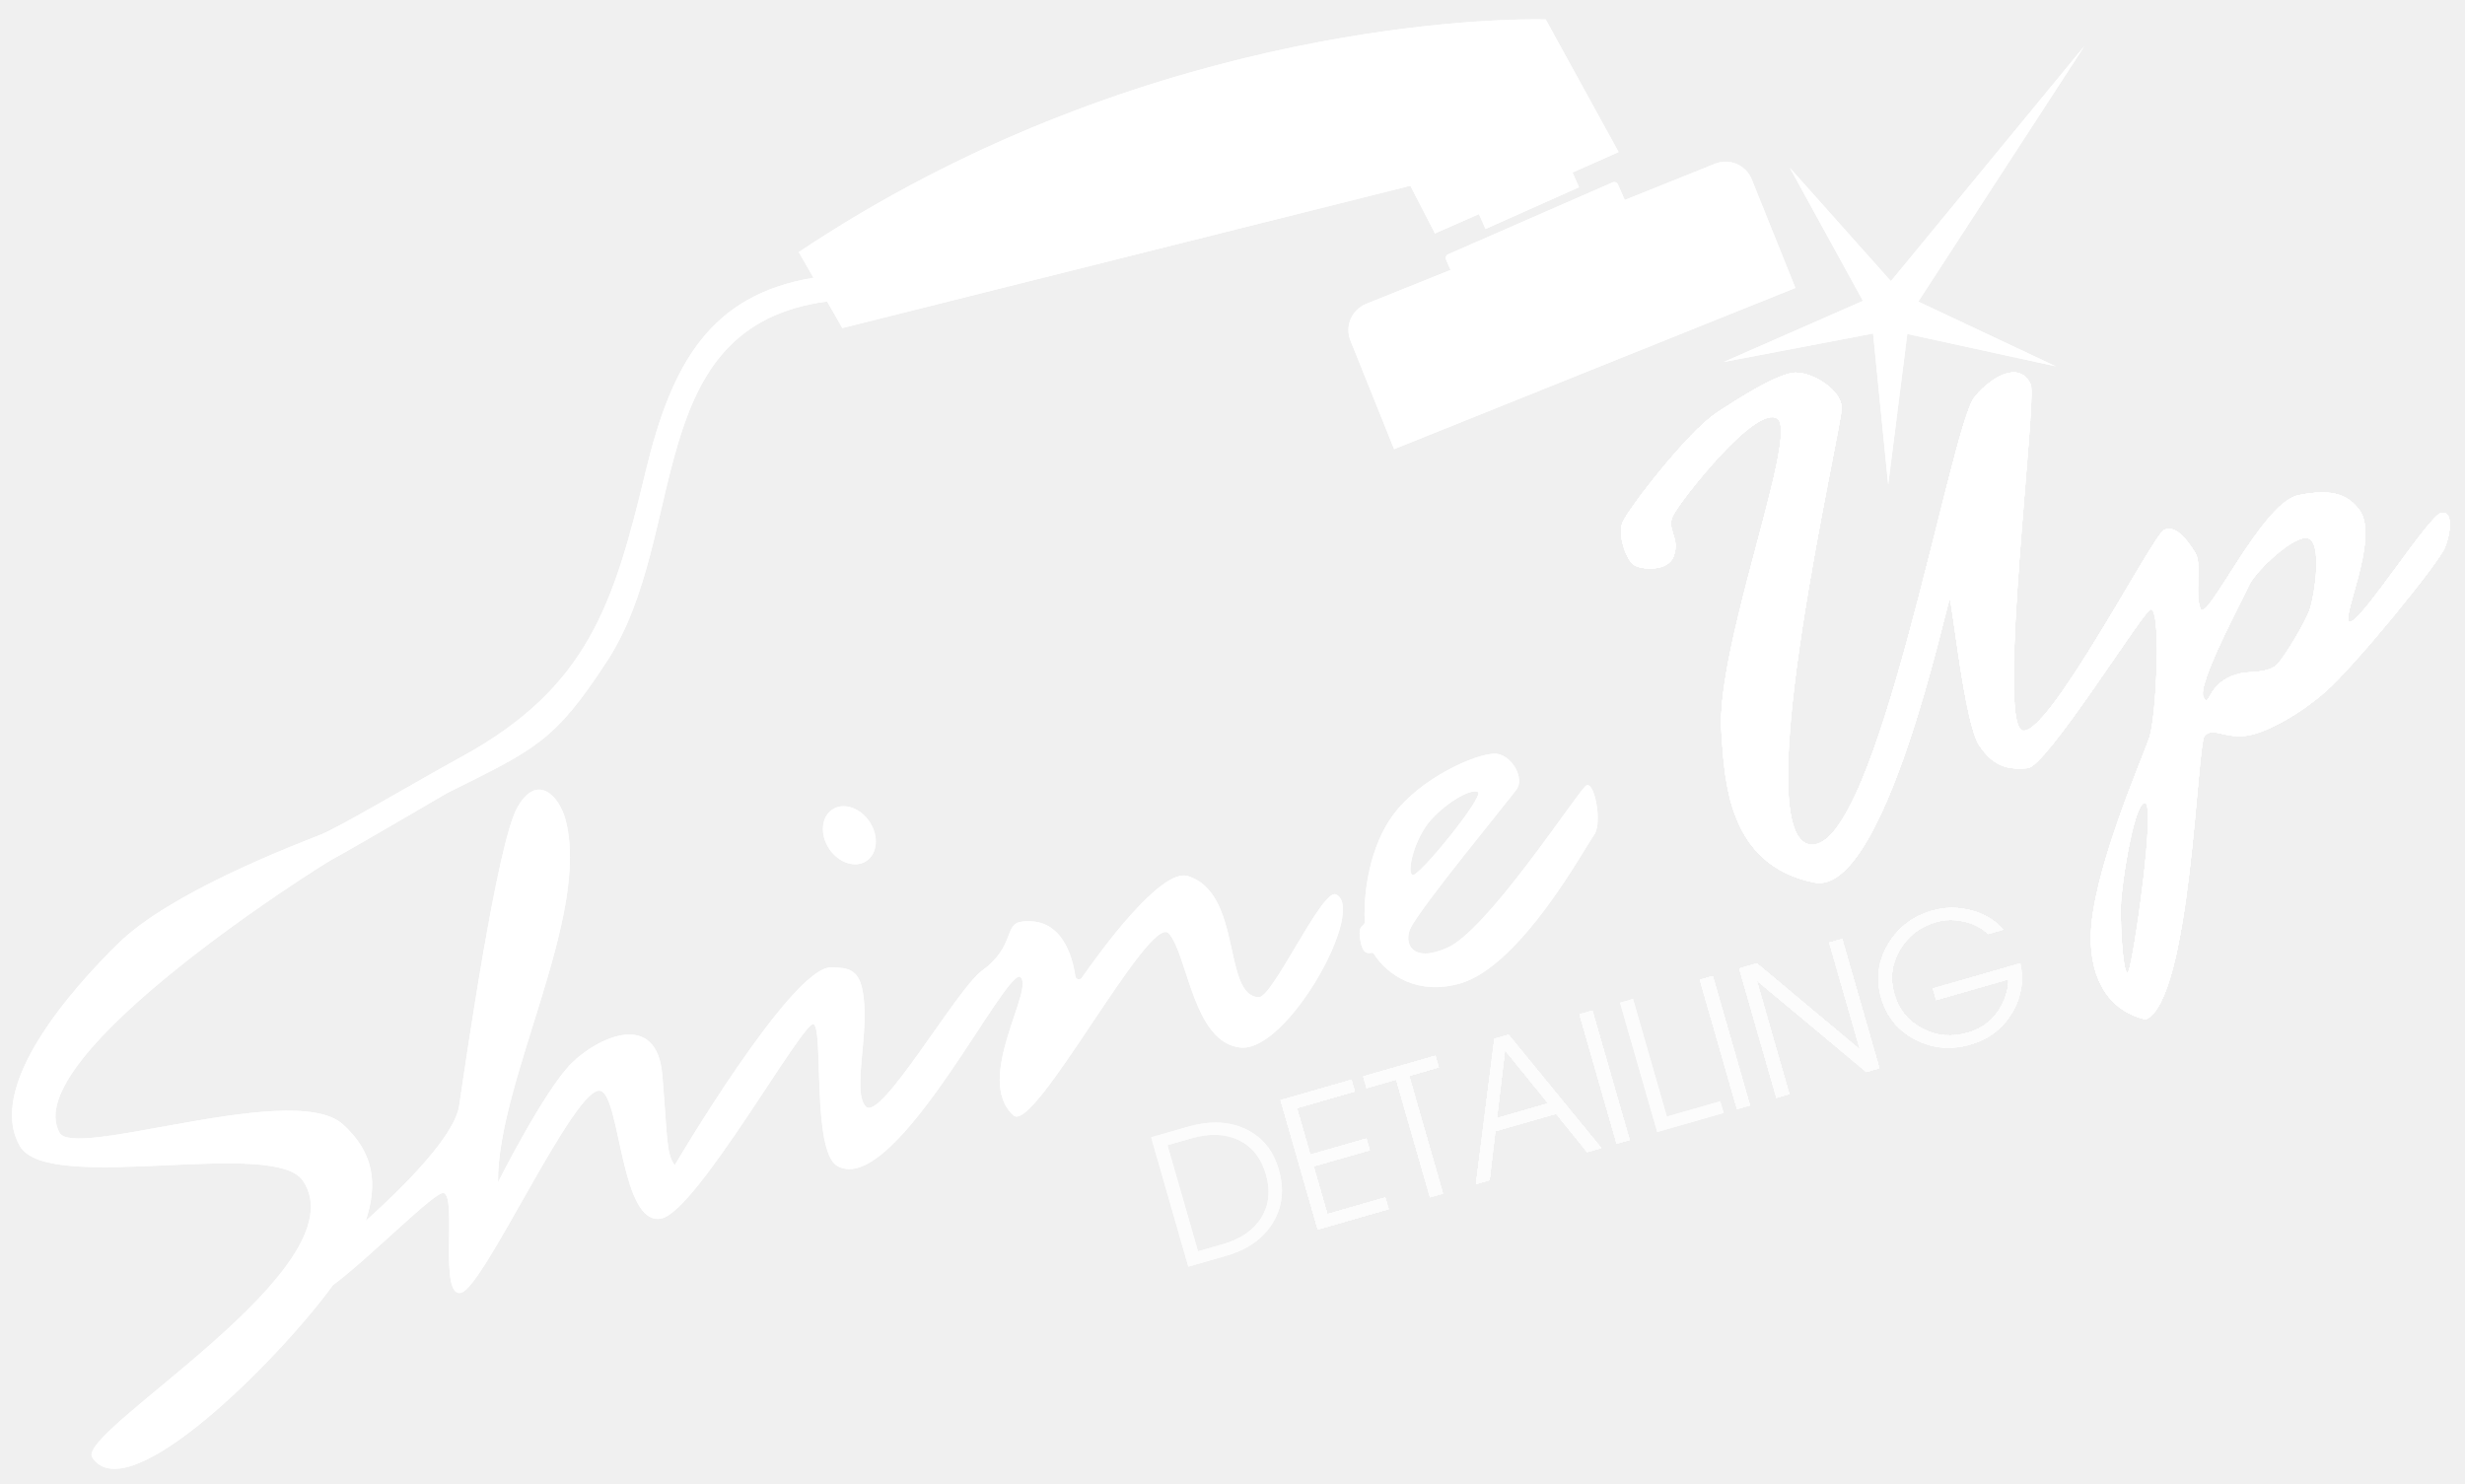
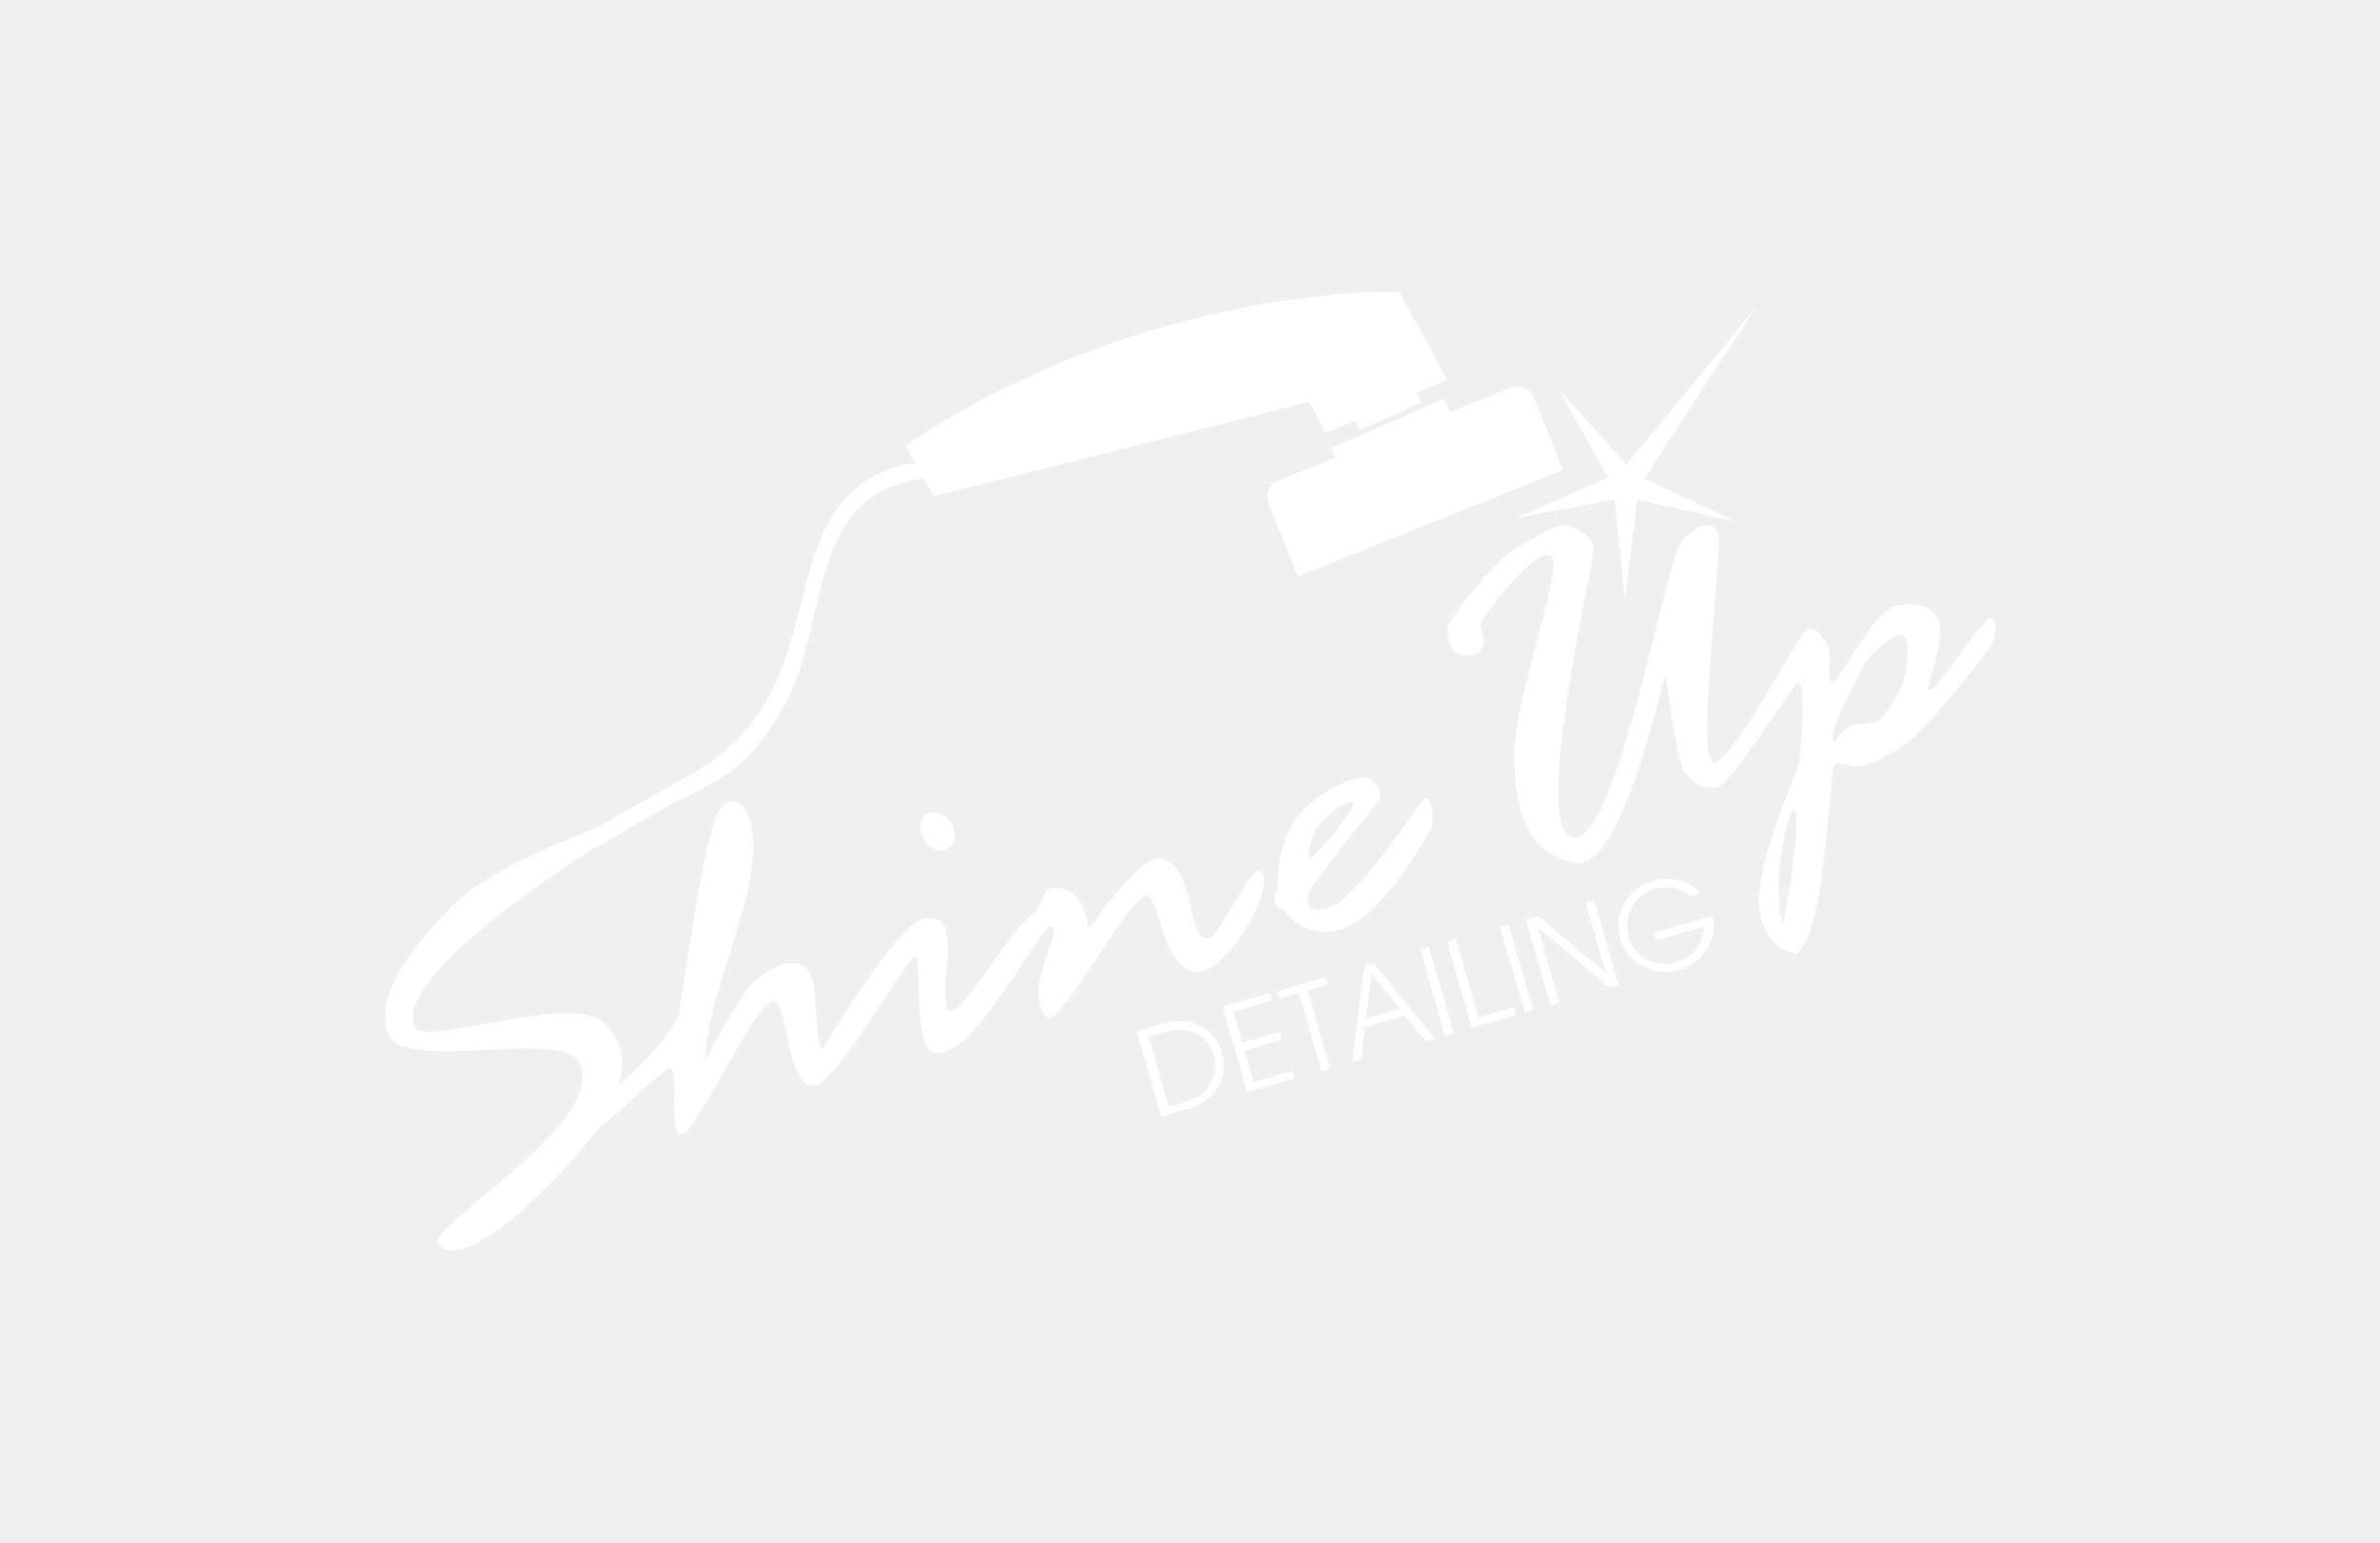
- <svg xmlns="http://www.w3.org/2000/svg" xmlns:xlink="http://www.w3.org/1999/xlink" version="1.1" id="Layer_1" x="0px" y="0px" width="123px" height="74px" viewBox="0 0 123 74" enable-background="new 0 0 123 74" xml:space="preserve">
+ <svg xmlns="http://www.w3.org/2000/svg" version="1.1" id="Layer_4" x="0px" y="0px" viewBox="0 0 583.3 378" style="enable-background:new 0 0 583.3 378;" xml:space="preserve">
+   <style type="text/css">
+ 	.st0{fill:#FFFFFF;}
+ </style>
  <g>
-     <defs>
-       <path id="SVGID_1_" d="M105.857,44.715c0.189-1.797,0.707-4.636,1.167-4.655c0.576-0.022-0.565,7.927-0.821,8.413    c-0.019,0.035-0.036,0.052-0.054,0.052C105.92,48.524,105.75,45.728,105.857,44.715 M109.95,34.79    c-0.348-0.616,1.962-4.885,2.27-5.578c0.309-0.692,2.271-2.578,2.964-2.347c0.693,0.231,0.333,2.732,0.077,3.526    c-0.187,0.579-1.192,2.283-1.617,2.745c-0.423,0.461-1.395,0.359-1.848,0.461c-1.419,0.324-1.518,1.346-1.704,1.346    C110.053,34.943,110.01,34.897,109.95,34.79 M98.518,19.826c-1.203,1.503-4.849,22.772-8.197,22.312    c-3.217-0.442,1.636-20.928,1.578-21.813c-0.058-0.885-1.387-1.712-2.271-1.732c-0.886-0.019-3.105,1.432-3.965,2.001    c-1.481,0.981-4.378,4.751-4.695,5.463c-0.271,0.606,0.173,1.847,0.539,2.116c0.364,0.269,1.713,0.365,2.001-0.404    c0.357-0.951-0.366-1.308-0.038-2.02c0.327-0.712,4.195-5.655,5.234-4.847s-3.08,11.349-2.811,15.561    c0.162,2.545,0.338,6.701,4.632,7.572c3.541,0.72,6.646-14.13,6.762-14.13c0.115,0,0.73,6.155,1.463,7.27    c0.73,1.116,1.5,1.232,2.425,1.154c0.923-0.077,5.464-7.348,6.081-7.886c0.615-0.538,0.359,5.283,0,6.347    c-0.359,1.064-2.899,6.81-2.926,9.964c-0.012,1.543,0.5,3.579,2.733,4.116c2.271-0.961,2.553-13.682,2.938-14.143    c0.237-0.286,0.53-0.189,0.965-0.09c0.269,0.059,0.589,0.119,0.985,0.09c1.039-0.078,2.836-1.107,4.1-2.226    c1.52-1.346,5.618-6.386,5.946-7.175c0.298-0.718,0.423-1.885-0.193-1.731c-0.615,0.154-3.81,5.194-4.503,5.425    c-0.692,0.231,1.501-4.155,0.424-5.579c-0.49-0.647-1.193-1.115-3.041-0.73c-1.847,0.384-4.58,6.463-4.888,5.654    c-0.308-0.807,0.115-2.192-0.27-2.808c-0.386-0.615-0.962-1.385-1.539-1.116c-0.578,0.27-5.813,10.427-7.082,10.003    c-1.271-0.423,0.76-16.556,0.423-17.273c-0.199-0.423-0.502-0.592-0.845-0.592C99.827,18.579,99.023,19.194,98.518,19.826" />
-     </defs>
-     <use xlink:href="#SVGID_1_" overflow="visible" fill="#FFFFFF" />
-     <clipPath id="SVGID_2_">
-       <use xlink:href="#SVGID_1_" overflow="visible" />
-     </clipPath>
-     <rect x="80.697" y="18.574" clip-path="url(#SVGID_2_)" fill="#FFFFFF" width="41.723" height="32.296" />
-   </g>
-   <g>
-     <defs>
-       <polygon id="SVGID_3_" points="63.899,54.893 65.753,61.347 69.292,60.332 69.207,60.037 69.124,59.748 66.234,60.578     65.55,58.196 68.35,57.392 68.265,57.098 68.182,56.808 65.382,57.612 64.715,55.29 67.605,54.46 67.52,54.167 67.436,53.877       " />
-     </defs>
-     <use xlink:href="#SVGID_3_" overflow="visible" fill="#FCFCFC" />
-     <clipPath id="SVGID_4_">
-       <use xlink:href="#SVGID_3_" overflow="visible" />
-     </clipPath>
-     <rect x="63.899" y="53.877" clip-path="url(#SVGID_4_)" fill="#FCFCFC" width="5.393" height="7.47" />
-   </g>
-   <g>
-     <defs>
-       <polygon id="SVGID_5_" points="68.02,53.71 68.105,54.003 68.188,54.294 69.667,53.869 71.354,59.739 71.678,59.646     72.003,59.553 70.315,53.683 71.793,53.258 71.71,52.964 71.627,52.675   " />
-     </defs>
-     <use xlink:href="#SVGID_5_" overflow="visible" fill="#FCFCFC" />
-     <clipPath id="SVGID_6_">
-       <use xlink:href="#SVGID_5_" overflow="visible" />
-     </clipPath>
-     <rect x="68.02" y="52.675" clip-path="url(#SVGID_6_)" fill="#FCFCFC" width="3.983" height="7.064" />
-   </g>
-   <g>
-     <defs>
-       <path id="SVGID_7_" d="M75.098,52.405l2.151,2.647l-2.553,0.734L75.098,52.405z M74.922,51.728l-0.354,0.102l-0.92,7.252    l0.341-0.098l0.34-0.099l0.288-2.443l3.033-0.87l1.545,1.917l0.354-0.103l0.355-0.102l-4.63-5.658L74.922,51.728z" />
-     </defs>
-     <use xlink:href="#SVGID_7_" overflow="visible" fill="#FCFCFC" />
-     <clipPath id="SVGID_8_">
-       <use xlink:href="#SVGID_7_" overflow="visible" />
-     </clipPath>
-     <rect x="73.648" y="51.626" clip-path="url(#SVGID_8_)" fill="#FCFCFC" width="6.257" height="7.455" />
-   </g>
-   <g>
-     <defs>
-       <polygon id="SVGID_9_" points="79.136,50.518 78.813,50.611 80.667,57.065 80.992,56.972 81.316,56.879 79.46,50.425   " />
-     </defs>
-     <use xlink:href="#SVGID_9_" overflow="visible" fill="#FCFCFC" />
-     <clipPath id="SVGID_10_">
-       <use xlink:href="#SVGID_9_" overflow="visible" />
-     </clipPath>
-     <rect x="78.813" y="50.425" clip-path="url(#SVGID_10_)" fill="#FCFCFC" width="2.503" height="6.641" />
-   </g>
-   <g>
-     <defs>
-       <polygon id="SVGID_11_" points="85.142,48.793 84.819,48.887 86.674,55.341 86.998,55.249 87.322,55.155 85.467,48.7   " />
-     </defs>
-     <use xlink:href="#SVGID_11_" overflow="visible" fill="#FCFCFC" />
-     <clipPath id="SVGID_12_">
-       <use xlink:href="#SVGID_11_" overflow="visible" />
-     </clipPath>
-     <rect x="84.819" y="48.7" clip-path="url(#SVGID_12_)" fill="#FCFCFC" width="2.503" height="6.641" />
-   </g>
-   <g>
-     <defs>
-       <polygon id="SVGID_13_" points="91.6,46.94 91.276,47.033 92.809,52.369 87.666,48.068 87.224,48.196 86.784,48.322     88.639,54.777 88.963,54.684 89.286,54.592 87.658,48.923 93.127,53.488 93.454,53.394 93.779,53.301 91.924,46.847   " />
-     </defs>
-     <use xlink:href="#SVGID_13_" overflow="visible" fill="#FCFCFC" />
-     <clipPath id="SVGID_14_">
-       <use xlink:href="#SVGID_13_" overflow="visible" />
-     </clipPath>
-     <rect x="86.784" y="46.847" clip-path="url(#SVGID_14_)" fill="#FCFCFC" width="6.995" height="7.931" />
-   </g>
-   <g>
-     <defs>
-       <path id="SVGID_15_" d="M96.432,45.432c-0.985,0.283-1.728,0.846-2.223,1.689c-0.496,0.841-0.611,1.729-0.342,2.664    c0.269,0.934,0.833,1.627,1.691,2.078c0.861,0.45,1.78,0.536,2.758,0.255c0.947-0.272,1.656-0.825,2.126-1.656    c0.429-0.755,0.552-1.552,0.367-2.395l-4.362,1.253l0.167,0.58l3.601-1.034c-0.003,0.447-0.118,0.885-0.344,1.309    c-0.366,0.685-0.926,1.136-1.683,1.354c-0.804,0.23-1.561,0.159-2.27-0.213c-0.709-0.373-1.174-0.946-1.396-1.72    c-0.224-0.771-0.13-1.506,0.278-2.201c0.407-0.695,1.019-1.158,1.83-1.393c0.438-0.126,0.897-0.131,1.376-0.019    c0.481,0.112,0.881,0.319,1.202,0.62l0.753-0.216c-0.39-0.46-0.918-0.779-1.583-0.959c-0.331-0.089-0.658-0.134-0.979-0.134    C97.073,45.295,96.751,45.341,96.432,45.432" />
-     </defs>
-     <use xlink:href="#SVGID_15_" overflow="visible" fill="#FCFCFC" />
-     <clipPath id="SVGID_16_">
-       <use xlink:href="#SVGID_15_" overflow="visible" />
-     </clipPath>
-     <rect x="93.598" y="45.295" clip-path="url(#SVGID_16_)" fill="#FCFCFC" width="7.396" height="7.104" />
-   </g>
-   <g>
-     <defs>
-       <path id="SVGID_17_" d="M105.857,44.715c0.189-1.797,0.707-4.636,1.167-4.655c0.576-0.022-0.565,7.927-0.821,8.413    c-0.019,0.035-0.036,0.052-0.054,0.052C105.92,48.524,105.75,45.728,105.857,44.715 M109.95,34.79    c-0.348-0.616,1.962-4.885,2.27-5.578c0.309-0.692,2.271-2.578,2.964-2.347c0.693,0.231,0.333,2.732,0.077,3.526    c-0.187,0.579-1.192,2.283-1.617,2.745c-0.423,0.461-1.395,0.359-1.848,0.461c-1.419,0.324-1.518,1.346-1.704,1.346    C110.053,34.943,110.01,34.897,109.95,34.79 M98.518,19.826c-1.203,1.503-4.849,22.772-8.197,22.312    c-3.217-0.442,1.636-20.928,1.578-21.813c-0.058-0.885-1.387-1.712-2.271-1.732c-0.886-0.019-3.105,1.432-3.965,2.001    c-1.481,0.981-4.378,4.751-4.695,5.463c-0.271,0.606,0.173,1.847,0.539,2.116c0.364,0.269,1.713,0.365,2.001-0.404    c0.357-0.951-0.366-1.308-0.038-2.02c0.327-0.712,4.195-5.655,5.234-4.847s-3.08,11.349-2.811,15.561    c0.162,2.545,0.338,6.701,4.632,7.572c3.541,0.72,6.646-14.13,6.762-14.13c0.115,0,0.73,6.155,1.463,7.27    c0.73,1.116,1.5,1.232,2.425,1.154c0.923-0.077,5.464-7.348,6.081-7.886c0.615-0.538,0.359,5.283,0,6.347    c-0.359,1.064-2.899,6.81-2.926,9.964c-0.012,1.543,0.5,3.579,2.733,4.116c2.271-0.961,2.553-13.682,2.938-14.143    c0.237-0.286,0.53-0.189,0.965-0.09c0.269,0.059,0.589,0.119,0.985,0.09c1.039-0.078,2.836-1.107,4.1-2.226    c1.52-1.346,5.618-6.386,5.946-7.175c0.298-0.718,0.423-1.885-0.193-1.731c-0.615,0.154-3.81,5.194-4.503,5.425    c-0.692,0.231,1.501-4.155,0.424-5.579c-0.49-0.647-1.193-1.115-3.041-0.73c-1.847,0.384-4.58,6.463-4.888,5.654    c-0.308-0.807,0.115-2.192-0.27-2.808c-0.386-0.615-0.962-1.385-1.539-1.116c-0.578,0.27-5.813,10.427-7.082,10.003    c-1.271-0.423,0.76-16.556,0.423-17.273c-0.199-0.423-0.502-0.592-0.845-0.592C99.827,18.579,99.023,19.194,98.518,19.826" />
-     </defs>
-     <use xlink:href="#SVGID_17_" overflow="visible" fill="#FFFFFF" />
-     <clipPath id="SVGID_18_">
-       <use xlink:href="#SVGID_17_" overflow="visible" />
-     </clipPath>
-     <rect x="80.697" y="18.574" clip-path="url(#SVGID_18_)" fill="#FFFFFF" width="41.723" height="32.296" />
-   </g>
-   <g>
-     <defs>
-       <polygon id="SVGID_19_" points="63.899,54.893 65.753,61.347 69.292,60.332 69.207,60.037 69.124,59.748 66.234,60.578     65.55,58.196 68.35,57.392 68.265,57.098 68.182,56.808 65.382,57.612 64.715,55.29 67.605,54.46 67.52,54.167 67.436,53.877       " />
-     </defs>
-     <use xlink:href="#SVGID_19_" overflow="visible" fill="#FCFCFC" />
-     <clipPath id="SVGID_20_">
-       <use xlink:href="#SVGID_19_" overflow="visible" />
-     </clipPath>
-     <rect x="63.899" y="53.877" clip-path="url(#SVGID_20_)" fill="#FCFCFC" width="5.393" height="7.47" />
-   </g>
-   <g>
-     <defs>
-       <polygon id="SVGID_21_" points="68.02,53.71 68.105,54.003 68.188,54.294 69.667,53.869 71.354,59.739 71.678,59.646     72.003,59.553 70.315,53.683 71.793,53.258 71.71,52.964 71.627,52.675   " />
-     </defs>
-     <use xlink:href="#SVGID_21_" overflow="visible" fill="#FCFCFC" />
-     <clipPath id="SVGID_22_">
-       <use xlink:href="#SVGID_21_" overflow="visible" />
-     </clipPath>
-     <rect x="68.02" y="52.675" clip-path="url(#SVGID_22_)" fill="#FCFCFC" width="3.983" height="7.064" />
-   </g>
-   <g>
-     <defs>
-       <path id="SVGID_23_" d="M75.098,52.405l2.151,2.647l-2.553,0.734L75.098,52.405z M74.922,51.728l-0.354,0.102l-0.92,7.252    l0.341-0.098l0.34-0.099l0.288-2.443l3.033-0.87l1.545,1.917l0.354-0.103l0.355-0.102l-4.63-5.658L74.922,51.728z" />
-     </defs>
-     <use xlink:href="#SVGID_23_" overflow="visible" fill="#FCFCFC" />
-     <clipPath id="SVGID_24_">
-       <use xlink:href="#SVGID_23_" overflow="visible" />
-     </clipPath>
-     <rect x="73.648" y="51.626" clip-path="url(#SVGID_24_)" fill="#FCFCFC" width="6.257" height="7.455" />
-   </g>
-   <g>
-     <defs>
-       <polygon id="SVGID_25_" points="79.136,50.518 78.813,50.611 80.667,57.065 80.992,56.972 81.316,56.879 79.46,50.425   " />
-     </defs>
-     <use xlink:href="#SVGID_25_" overflow="visible" fill="#FCFCFC" />
-     <clipPath id="SVGID_26_">
-       <use xlink:href="#SVGID_25_" overflow="visible" />
-     </clipPath>
-     <rect x="78.813" y="50.425" clip-path="url(#SVGID_26_)" fill="#FCFCFC" width="2.503" height="6.641" />
-   </g>
-   <g>
-     <defs>
-       <polygon id="SVGID_27_" points="85.142,48.793 84.819,48.887 86.674,55.341 86.998,55.249 87.322,55.155 85.467,48.7   " />
-     </defs>
-     <use xlink:href="#SVGID_27_" overflow="visible" fill="#FCFCFC" />
-     <clipPath id="SVGID_28_">
-       <use xlink:href="#SVGID_27_" overflow="visible" />
-     </clipPath>
-     <rect x="84.819" y="48.7" clip-path="url(#SVGID_28_)" fill="#FCFCFC" width="2.503" height="6.641" />
-   </g>
-   <g>
-     <defs>
-       <polygon id="SVGID_29_" points="91.6,46.94 91.276,47.033 92.809,52.369 87.666,48.068 87.224,48.196 86.784,48.322     88.639,54.777 88.963,54.684 89.286,54.592 87.658,48.923 93.127,53.488 93.454,53.394 93.779,53.301 91.924,46.847   " />
-     </defs>
-     <use xlink:href="#SVGID_29_" overflow="visible" fill="#FCFCFC" />
-     <clipPath id="SVGID_30_">
-       <use xlink:href="#SVGID_29_" overflow="visible" />
-     </clipPath>
-     <rect x="86.784" y="46.847" clip-path="url(#SVGID_30_)" fill="#FCFCFC" width="6.995" height="7.931" />
-   </g>
-   <g>
-     <defs>
-       <path id="SVGID_31_" d="M96.432,45.432c-0.985,0.283-1.728,0.846-2.223,1.689c-0.496,0.841-0.611,1.729-0.342,2.664    c0.269,0.934,0.833,1.627,1.691,2.078c0.861,0.45,1.78,0.536,2.758,0.255c0.947-0.272,1.656-0.825,2.126-1.656    c0.429-0.755,0.552-1.552,0.367-2.395l-4.362,1.253l0.167,0.58l3.601-1.034c-0.003,0.447-0.118,0.885-0.344,1.309    c-0.366,0.685-0.926,1.136-1.683,1.354c-0.804,0.23-1.561,0.159-2.27-0.213c-0.709-0.373-1.174-0.946-1.396-1.72    c-0.224-0.771-0.13-1.506,0.278-2.201c0.407-0.695,1.019-1.158,1.83-1.393c0.438-0.126,0.897-0.131,1.376-0.019    c0.481,0.112,0.881,0.319,1.202,0.62l0.753-0.216c-0.39-0.46-0.918-0.779-1.583-0.959c-0.331-0.089-0.658-0.134-0.979-0.134    C97.073,45.295,96.751,45.341,96.432,45.432" />
-     </defs>
-     <use xlink:href="#SVGID_31_" overflow="visible" fill="#FCFCFC" />
-     <clipPath id="SVGID_32_">
-       <use xlink:href="#SVGID_31_" overflow="visible" />
-     </clipPath>
-     <rect x="93.598" y="45.295" clip-path="url(#SVGID_32_)" fill="#FCFCFC" width="7.396" height="7.104" />
-   </g>
-   <g>
-     <defs>
-       <path id="SVGID_33_" d="M85.573,8.171l-4.5,1.807l-0.34-0.776c-0.044-0.101-0.161-0.147-0.263-0.103l-8.214,3.589    c-0.101,0.045-0.147,0.162-0.103,0.262l0.227,0.52l-4.208,1.69c-0.725,0.291-1.077,1.114-0.784,1.838l2.176,5.412l20.023-8.043    l-2.176-5.413c-0.221-0.551-0.751-0.886-1.312-0.886C85.925,8.068,85.746,8.101,85.573,8.171" />
-     </defs>
-     <use xlink:href="#SVGID_33_" overflow="visible" fill="#FFFFFF" />
-     <clipPath id="SVGID_34_">
-       <use xlink:href="#SVGID_33_" overflow="visible" />
-     </clipPath>
-     <rect x="67.096" y="8.068" clip-path="url(#SVGID_34_)" fill="#FFFFFF" width="22.492" height="14.342" />
-   </g>
-   <g>
-     <defs>
-       <polygon id="SVGID_35_" points="94.353,14.029 89.307,8.369 92.958,15.012 86.014,18.06 93.464,16.641 94.218,24.184     95.171,16.664 102.58,18.278 95.72,15.048 104.016,2.288   " />
-     </defs>
-     <use xlink:href="#SVGID_35_" overflow="visible" fill="#FFFFFF" />
-     <clipPath id="SVGID_36_">
-       <use xlink:href="#SVGID_35_" overflow="visible" />
-     </clipPath>
-     <rect x="86.014" y="2.288" clip-path="url(#SVGID_36_)" fill="#FFFFFF" width="18.002" height="21.896" />
-   </g>
-   <g>
-     <defs>
-       <path id="SVGID_37_" d="M39.857,12.579l0.735,1.28c-5.111,0.849-7.068,4.205-8.378,9.676c-1.587,6.626-2.888,10.775-9.162,14.213    c-2.358,1.292-6.104,3.521-7.047,3.896c-1.341,0.532-7.485,2.869-10.091,5.418c-2.401,2.351-6.619,7.152-4.926,10.118    c0.719,1.261,4.046,1.112,7.308,0.964c3.083-0.14,6.106-0.278,6.817,0.768c2.938,4.328-11.361,12.515-10.508,13.811    c1.783,2.707,9.368-4.963,12.01-8.601c1.878-1.395,5.125-4.729,5.529-4.595c0.678,0.226-0.272,5.28,0.872,4.976    c1.155-0.307,5.715-10.454,6.954-10.073c1,0.308,1,6.815,3.04,6.367c1.779-0.391,7.07-9.886,7.583-9.694    c0.513,0.192-0.097,6.354,1.192,7.078c1.492,0.838,3.714-1.904,5.603-4.648c1.671-2.427,3.081-4.853,3.494-4.803    c0.854,0.47-2.338,5.114-0.307,6.926c0.521,0.466,2.204-2.042,3.881-4.549c1.697-2.535,3.39-5.072,3.868-4.531    c0.948,1.078,1.205,5.438,3.566,5.693c2.359,0.258,6.324-6.932,4.771-7.643c-0.353-0.16-1.172,1.2-1.982,2.559    c-0.767,1.29-1.526,2.581-1.865,2.571c-1.824-0.05-0.797-5.233-3.567-6.052c-1.358-0.345-4.346,3.762-5.267,5.084    c-0.092,0.135-0.298,0.084-0.322-0.077c-0.136-0.955-0.66-2.983-2.674-2.725c-0.904,0.114-0.308,1.23-2,2.461    c-1.236,0.898-5.03,7.527-5.774,6.771c-0.744-0.757,0.265-3.855-0.192-5.899c-0.211-0.945-0.712-1.044-1.553-1.051    c-1.978-0.016-7.8,9.874-7.8,9.874c-0.423-0.615-0.347-1.23-0.616-4.501c-0.27-3.27-3.225-1.893-4.541-0.578    c-1.36,1.36-3.657,5.926-3.657,5.926c-0.039-5.079,4.695-13.389,3.348-18.158c-0.304-1.079-1.385-2.309-2.386-0.538    c-1.001,1.769-2.541,12.464-2.9,14.875c-0.226,1.518-2.792,4.068-4.662,5.748c0.593-1.808,0.445-3.372-1.136-4.813    c-1.306-1.188-5.085-0.59-8.414,0.01c-2.853,0.514-5.376,1.026-5.724,0.414c-2.151-3.777,12.972-13.311,13.599-13.646    c0.936-0.5,5.754-3.321,5.754-3.321c4.397-2.192,5.324-2.532,7.96-6.569c4.134-6.334,1.676-16.714,10.981-17.949l0.761,1.327    l28.343-7.101l1.228,2.381l2.193-0.967l0.331,0.742l4.665-2.082l-0.327-0.734l2.302-1.02l-3.638-6.619c0,0-0.17-0.006-0.493-0.006    C73.547,0.963,56.467,1.488,39.857,12.579" />
-     </defs>
-     <use xlink:href="#SVGID_37_" overflow="visible" fill="#FFFFFF" />
-     <clipPath id="SVGID_38_">
-       <use xlink:href="#SVGID_37_" overflow="visible" />
-     </clipPath>
-     <rect x="-0.705" y="0.963" clip-path="url(#SVGID_38_)" fill="#FFFFFF" width="81.472" height="74.466" />
-   </g>
-   <g>
-     <defs>
-       <path id="SVGID_39_" d="M41.54,40.388c-0.561,0.367-0.638,1.24-0.172,1.951c0.466,0.712,1.298,0.992,1.857,0.625    c0.561-0.367,0.638-1.24,0.172-1.951c-0.326-0.499-0.833-0.786-1.3-0.786C41.898,40.227,41.707,40.279,41.54,40.388" />
-     </defs>
-     <use xlink:href="#SVGID_39_" overflow="visible" fill="#FFFFFF" />
-     <clipPath id="SVGID_40_">
-       <use xlink:href="#SVGID_39_" overflow="visible" />
-     </clipPath>
-     <rect x="40.902" y="40.227" clip-path="url(#SVGID_40_)" fill="#FFFFFF" width="2.961" height="3.104" />
-   </g>
-   <g>
-     <defs>
-       <path id="SVGID_41_" d="M70.479,43.658c-0.308-0.137,0.115-1.866,0.943-2.771c0.827-0.902,2.001-1.558,2.329-1.365    c0.321,0.189-2.858,4.14-3.254,4.14C70.49,43.661,70.484,43.66,70.479,43.658 M69.505,40.675    c-1.129,1.536-1.481,3.798-1.405,5.285c0.018,0.351-0.396,0.057-0.206,1.038c0.113,0.588,0.343,0.569,0.497,0.55    c0.066-0.008,0.119-0.017,0.145,0.022c0.701,1.113,2.248,2.116,4.349,1.492c3.041-0.904,6.217-6.81,6.66-7.405    c0.442-0.597-0.013-2.878-0.443-2.423c-0.692,0.729-4.91,7.187-6.889,8.06c-1.79,0.787-2.16-0.252-1.843-0.95    c0.477-1.039,4.922-6.418,5.307-6.957c0.384-0.538-0.175-1.615-0.943-1.769c-0.043-0.009-0.094-0.014-0.149-0.014    C73.632,37.604,70.865,38.823,69.505,40.675" />
-     </defs>
-     <use xlink:href="#SVGID_41_" overflow="visible" fill="#FFFFFF" />
-     <clipPath id="SVGID_42_">
-       <use xlink:href="#SVGID_41_" overflow="visible" />
-     </clipPath>
-     <rect x="67.704" y="37.604" clip-path="url(#SVGID_42_)" fill="#FFFFFF" width="12.282" height="12.082" />
-   </g>
-   <g>
-     <defs>
-       <path id="SVGID_43_" d="M105.857,44.715c0.189-1.797,0.707-4.636,1.167-4.655c0.576-0.022-0.565,7.927-0.821,8.413    c-0.019,0.035-0.036,0.052-0.054,0.052C105.92,48.524,105.75,45.728,105.857,44.715 M109.95,34.79    c-0.348-0.616,1.962-4.885,2.27-5.578c0.309-0.692,2.271-2.578,2.964-2.347c0.693,0.231,0.333,2.732,0.077,3.526    c-0.187,0.579-1.192,2.283-1.617,2.745c-0.423,0.461-1.395,0.359-1.848,0.461c-1.419,0.324-1.518,1.346-1.704,1.346    C110.053,34.943,110.01,34.897,109.95,34.79 M98.518,19.826c-1.203,1.503-4.849,22.772-8.197,22.312    c-3.217-0.442,1.636-20.928,1.578-21.813c-0.058-0.885-1.387-1.712-2.271-1.732c-0.886-0.019-3.105,1.432-3.965,2.001    c-1.481,0.981-4.378,4.751-4.695,5.463c-0.271,0.606,0.173,1.847,0.539,2.116c0.364,0.269,1.713,0.365,2.001-0.404    c0.357-0.951-0.366-1.308-0.038-2.02c0.327-0.712,4.195-5.655,5.234-4.847s-3.08,11.349-2.811,15.561    c0.162,2.545,0.338,6.701,4.632,7.572c3.541,0.72,6.646-14.13,6.762-14.13c0.115,0,0.73,6.155,1.463,7.27    c0.73,1.116,1.5,1.232,2.425,1.154c0.923-0.077,5.464-7.348,6.081-7.886c0.615-0.538,0.359,5.283,0,6.347    c-0.359,1.064-2.899,6.81-2.926,9.964c-0.012,1.543,0.5,3.579,2.733,4.116c2.271-0.961,2.553-13.682,2.938-14.143    c0.237-0.286,0.53-0.189,0.965-0.09c0.269,0.059,0.589,0.119,0.985,0.09c1.039-0.078,2.836-1.107,4.1-2.226    c1.52-1.346,5.618-6.386,5.946-7.175c0.298-0.718,0.423-1.885-0.193-1.731c-0.615,0.154-3.81,5.194-4.503,5.425    c-0.692,0.231,1.501-4.155,0.424-5.579c-0.49-0.647-1.193-1.115-3.041-0.73c-1.847,0.384-4.58,6.463-4.888,5.654    c-0.308-0.807,0.115-2.192-0.27-2.808c-0.386-0.615-0.962-1.385-1.539-1.116c-0.578,0.27-5.813,10.427-7.082,10.003    c-1.271-0.423,0.76-16.556,0.423-17.273c-0.199-0.423-0.502-0.592-0.845-0.592C99.827,18.579,99.023,19.194,98.518,19.826" />
-     </defs>
-     <use xlink:href="#SVGID_43_" overflow="visible" fill="#FFFFFF" />
-     <clipPath id="SVGID_44_">
-       <use xlink:href="#SVGID_43_" overflow="visible" />
-     </clipPath>
-     <rect x="80.697" y="18.574" clip-path="url(#SVGID_44_)" fill="#FFFFFF" width="41.723" height="32.296" />
-   </g>
-   <g>
-     <defs>
-       <path id="SVGID_45_" d="M58.255,57.14l1.203-0.344c0.906-0.261,1.693-0.228,2.36,0.096c0.667,0.325,1.116,0.895,1.351,1.706    c0.233,0.813,0.157,1.531-0.229,2.157c-0.386,0.626-1.025,1.067-1.917,1.324l-1.245,0.356L58.255,57.14z M59.291,56.216    l-1.526,0.438l-0.324,0.092l1.855,6.456l0.324-0.095l1.569-0.45c1.07-0.308,1.845-0.855,2.324-1.644    c0.481-0.788,0.58-1.673,0.296-2.654c-0.273-0.955-0.824-1.629-1.652-2.021c-0.462-0.22-0.964-0.329-1.505-0.329    C60.223,56.01,59.77,56.079,59.291,56.216" />
-     </defs>
-     <use xlink:href="#SVGID_45_" overflow="visible" fill="#FCFCFC" />
-     <clipPath id="SVGID_46_">
-       <use xlink:href="#SVGID_45_" overflow="visible" />
-     </clipPath>
-     <rect x="57.441" y="56.01" clip-path="url(#SVGID_46_)" fill="#FCFCFC" width="6.653" height="7.192" />
-   </g>
-   <g>
-     <defs>
-       <polygon id="SVGID_47_" points="63.899,54.893 65.753,61.347 69.292,60.332 69.207,60.037 69.124,59.748 66.234,60.578     65.55,58.196 68.35,57.392 68.265,57.098 68.182,56.808 65.382,57.612 64.715,55.29 67.605,54.46 67.52,54.167 67.436,53.877       " />
-     </defs>
-     <use xlink:href="#SVGID_47_" overflow="visible" fill="#FCFCFC" />
-     <clipPath id="SVGID_48_">
-       <use xlink:href="#SVGID_47_" overflow="visible" />
-     </clipPath>
-     <rect x="63.899" y="53.877" clip-path="url(#SVGID_48_)" fill="#FCFCFC" width="5.393" height="7.47" />
-   </g>
-   <g>
-     <defs>
-       <polygon id="SVGID_49_" points="68.02,53.71 68.105,54.003 68.188,54.294 69.667,53.869 71.354,59.739 71.678,59.646     72.003,59.553 70.315,53.683 71.793,53.258 71.71,52.964 71.627,52.675   " />
-     </defs>
-     <use xlink:href="#SVGID_49_" overflow="visible" fill="#FCFCFC" />
-     <clipPath id="SVGID_50_">
-       <use xlink:href="#SVGID_49_" overflow="visible" />
-     </clipPath>
-     <rect x="68.02" y="52.675" clip-path="url(#SVGID_50_)" fill="#FCFCFC" width="3.983" height="7.064" />
-   </g>
-   <g>
-     <defs>
-       <path id="SVGID_51_" d="M75.098,52.405l2.151,2.647l-2.553,0.734L75.098,52.405z M74.922,51.728l-0.354,0.102l-0.92,7.252    l0.341-0.098l0.34-0.099l0.288-2.443l3.033-0.87l1.545,1.917l0.354-0.103l0.355-0.102l-4.63-5.658L74.922,51.728z" />
-     </defs>
-     <use xlink:href="#SVGID_51_" overflow="visible" fill="#FCFCFC" />
-     <clipPath id="SVGID_52_">
-       <use xlink:href="#SVGID_51_" overflow="visible" />
-     </clipPath>
-     <rect x="73.648" y="51.626" clip-path="url(#SVGID_52_)" fill="#FCFCFC" width="6.257" height="7.455" />
-   </g>
-   <g>
-     <defs>
-       <polygon id="SVGID_53_" points="79.136,50.518 78.813,50.611 80.667,57.065 80.992,56.972 81.316,56.879 79.46,50.425   " />
-     </defs>
-     <use xlink:href="#SVGID_53_" overflow="visible" fill="#FCFCFC" />
-     <clipPath id="SVGID_54_">
-       <use xlink:href="#SVGID_53_" overflow="visible" />
-     </clipPath>
-     <rect x="78.813" y="50.425" clip-path="url(#SVGID_54_)" fill="#FCFCFC" width="2.503" height="6.641" />
-   </g>
-   <g>
-     <defs>
-       <polygon id="SVGID_55_" points="81.162,49.937 80.837,50.029 82.693,56.483 86.009,55.531 85.924,55.238 85.84,54.949     83.173,55.714 81.485,49.843   " />
-     </defs>
-     <use xlink:href="#SVGID_55_" overflow="visible" fill="#FCFCFC" />
-     <clipPath id="SVGID_56_">
-       <use xlink:href="#SVGID_55_" overflow="visible" />
-     </clipPath>
-     <rect x="80.837" y="49.843" clip-path="url(#SVGID_56_)" fill="#FCFCFC" width="5.172" height="6.641" />
-   </g>
-   <g>
-     <defs>
-       <polygon id="SVGID_57_" points="85.142,48.793 84.819,48.887 86.674,55.341 86.998,55.249 87.322,55.155 85.467,48.7   " />
-     </defs>
-     <use xlink:href="#SVGID_57_" overflow="visible" fill="#FCFCFC" />
-     <clipPath id="SVGID_58_">
-       <use xlink:href="#SVGID_57_" overflow="visible" />
-     </clipPath>
-     <rect x="84.819" y="48.7" clip-path="url(#SVGID_58_)" fill="#FCFCFC" width="2.503" height="6.641" />
-   </g>
-   <g>
-     <defs>
-       <polygon id="SVGID_59_" points="91.6,46.94 91.276,47.033 92.809,52.369 87.666,48.068 87.224,48.196 86.784,48.322     88.639,54.777 88.963,54.684 89.286,54.592 87.658,48.923 93.127,53.488 93.454,53.394 93.779,53.301 91.924,46.847   " />
-     </defs>
-     <use xlink:href="#SVGID_59_" overflow="visible" fill="#FCFCFC" />
-     <clipPath id="SVGID_60_">
-       <use xlink:href="#SVGID_59_" overflow="visible" />
-     </clipPath>
-     <rect x="86.784" y="46.847" clip-path="url(#SVGID_60_)" fill="#FCFCFC" width="6.995" height="7.931" />
-   </g>
-   <g>
-     <defs>
-       <path id="SVGID_61_" d="M96.432,45.432c-0.985,0.283-1.728,0.846-2.223,1.689c-0.496,0.841-0.611,1.729-0.342,2.664    c0.269,0.934,0.833,1.627,1.691,2.078c0.861,0.45,1.78,0.536,2.758,0.255c0.947-0.272,1.656-0.825,2.126-1.656    c0.429-0.755,0.552-1.552,0.367-2.395l-4.362,1.253l0.167,0.58l3.601-1.034c-0.003,0.447-0.118,0.885-0.344,1.309    c-0.366,0.685-0.926,1.136-1.683,1.354c-0.804,0.23-1.561,0.159-2.27-0.213c-0.709-0.373-1.174-0.946-1.396-1.72    c-0.224-0.771-0.13-1.506,0.278-2.201c0.407-0.695,1.019-1.158,1.83-1.393c0.438-0.126,0.897-0.131,1.376-0.019    c0.481,0.112,0.881,0.319,1.202,0.62l0.753-0.216c-0.39-0.46-0.918-0.779-1.583-0.959c-0.331-0.089-0.658-0.134-0.979-0.134    C97.073,45.295,96.751,45.341,96.432,45.432" />
-     </defs>
-     <use xlink:href="#SVGID_61_" overflow="visible" fill="#FCFCFC" />
-     <clipPath id="SVGID_62_">
-       <use xlink:href="#SVGID_61_" overflow="visible" />
-     </clipPath>
-     <rect x="93.598" y="45.295" clip-path="url(#SVGID_62_)" fill="#FCFCFC" width="7.396" height="7.104" />
+     <path class="st0" d="M353.5,97.9l-26.7,11.7c-0.3,0.1-0.5,0.5-0.3,0.9l0.7,1.7l-13.7,5.5c-2.4,0.9-3.5,3.6-2.5,6l7.1,17.6l65-26.1   l-7.1-17.6c-0.9-2.4-3.6-3.5-6-2.5l-14.6,5.9l-1.1-2.5C354.2,97.9,353.8,97.8,353.5,97.9z" />
+     <polygon class="st0" points="371.5,127 395.7,122.4 398.2,146.9 401.3,122.5 425.3,127.8 403,117.3 430,75.8 398.6,113.9    382.2,95.6 394.1,117.1  " />
+     <path class="st0" d="M281.6,219.7c3.1,3.5,3.9,17.7,11.6,18.5c7.7,0.8,20.5-22.5,15.5-24.8c-2.2-1-10.2,16.7-12.5,16.7   c-5.9-0.2-2.6-17-11.6-19.7c-4.4-1.1-14.1,12.2-17.1,16.5c-0.3,0.4-1,0.3-1-0.3c-0.4-3.1-2.1-9.7-8.7-8.9c-2.9,0.4-1,4-6.5,8   c-4,2.9-16.3,24.5-18.8,22c-2.4-2.5,0.9-12.5-0.6-19.2c-0.7-3.1-2.3-3.4-5-3.4c-6.4,0-25.3,32.1-25.3,32.1c-1.4-2-1.1-4-2-14.6   s-10.5-6.2-14.8-1.9c-4.4,4.4-11.9,19.3-11.9,19.3c-0.1-16.5,15.3-43.5,10.9-59c-1-3.5-4.5-7.5-7.8-1.8s-8.3,40.5-9.4,48.3   c-0.7,4.9-9.1,13.2-15.1,18.7c1.9-5.9,1.4-11-3.7-15.6c-7.9-7.2-43.5,5.7-45.9,1.4c-7-12.3,42.1-43.2,44.2-44.3   c3-1.6,18.7-10.8,18.7-10.8c14.3-7.1,17.3-8.2,25.9-21.3c13.4-20.6,5.4-54.3,35.7-58.3l2.5,4.3l92-23.1l4,7.7l7.1-3.1l1.1,2.4   l15.2-6.8l-1.1-2.4l7.5-3.3l-11.8-21.5c0,0-61.5-2.1-121,37.7l2.4,4.2c-16.6,2.8-23,13.7-27.2,31.4c-5.2,21.5-9.4,35-29.8,46.2   c-7.7,4.2-19.8,11.4-22.9,12.7c-4.4,1.7-24.3,9.3-32.8,17.6c-7.8,7.6-21.5,23.2-16,32.9c4.5,8,41.1-1.4,45.9,5.6   c9.5,14.1-36.9,40.7-34.1,44.9c5.8,8.8,30.4-16.1,39-27.9c6.1-4.5,16.6-15.4,18-14.9c2.2,0.7-0.9,17.2,2.8,16.2   c3.8-1,18.6-34,22.6-32.7c3.3,1,3.3,22.1,9.9,20.7c5.8-1.3,23-32.1,24.6-31.5s-0.3,20.6,3.9,23c9.1,5.1,26.7-31.1,29.5-30.7   c2.8,1.5-7.6,16.6-1,22.5C259.8,252.2,278.5,216.2,281.6,219.7z" />
+     <ellipse transform="matrix(0.8368 -0.5475 0.5475 0.8368 -74.0663 159.0629)" class="st0" cx="229.8" cy="203.8" rx="3.9" ry="5" />
+     <path class="st0" d="M350.5,203.7c1.4-1.9,0-9.4-1.4-7.9c-2.3,2.4-15.9,23.4-22.4,26.2c-5.8,2.6-7-0.8-6-3.1   c1.5-3.4,16-20.9,17.2-22.6s-0.6-5.3-3.1-5.8s-12.3,3.6-17,9.9c-3.7,5-4.8,12.3-4.6,17.2c0.1,1.1-1.3,0.2-0.7,3.4   c0.5,2.7,1.8,1.4,2.1,1.9c2.3,3.6,7.3,6.9,14.1,4.9C338.7,224.8,349.1,205.7,350.5,203.7z M324.1,201.2c2.7-2.9,6.5-5.1,7.6-4.4   s-9.6,13.9-10.6,13.4S321.4,204.2,324.1,201.2z" />
+     <path class="st0" d="M487.7,151.5c-2,0.5-12.4,16.9-14.6,17.6s4.9-13.5,1.4-18.1c-1.6-2.1-3.9-3.6-9.9-2.4s-14.9,21-15.9,18.4   s0.4-7.1-0.9-9.1s-3.1-4.5-5-3.6s-18.9,33.9-23,32.5s2.5-53.8,1.4-56.1c-1.9-4-6.6-1-9.1,2.1c-3.9,4.9-15.8,74-26.6,72.5   c-10.4-1.4,5.3-68,5.1-70.9s-4.5-5.6-7.4-5.6s-10.1,4.7-12.9,6.5c-4.8,3.2-14.2,15.4-15.3,17.8c-0.9,2,0.6,6,1.8,6.9   s5.6,1.2,6.5-1.3c1.2-3.1-1.2-4.3-0.1-6.6s13.6-18.4,17-15.8s-10,36.9-9.1,50.6c0.5,8.3,1.1,21.8,15,24.6   c11.5,2.3,21.6-45.9,22-45.9s2.4,20,4.8,23.6s4.9,4,7.9,3.8s17.8-23.9,19.8-25.6s1.2,17.2,0,20.6c-1.2,3.5-9.4,22.1-9.5,32.4   c0,5,1.6,11.6,8.9,13.4c7.4-3.1,8.3-44.5,9.5-46s3,0.3,6.3,0s9.2-3.6,13.3-7.2c4.9-4.4,18.3-20.8,19.3-23.3   C489.3,154.8,489.7,151,487.7,151.5z M437.1,225.9c-0.8,1.6-1.5-8.7-1.1-12.2c0.6-5.8,2.3-15.1,3.8-15.1   C441.6,198.5,437.9,224.3,437.1,225.9z M466.5,167.1c-0.6,1.9-3.9,7.4-5.3,8.9s-4.5,1.2-6,1.5c-5.6,1.3-4.9,5.9-6,3.9   s6.4-15.9,7.4-18.1s7.4-8.4,9.6-7.6S467.3,164.5,466.5,167.1z" />
+     <path class="st0" d="M294,251.4c-2.7-1.3-5.8-1.4-9.3-0.4l-5,1.4l-1.1,0.3l6,21l1.1-0.3l5.1-1.5c3.5-1,6-2.8,7.6-5.3s1.9-5.4,1-8.6   C298.5,254.9,296.7,252.7,294,251.4z M296.6,265.8c-1.3,2-3.3,3.5-6.2,4.3l-4,1.2l-4.9-17.2l3.9-1.1c2.9-0.8,5.5-0.7,7.7,0.3   c2.2,1.1,3.6,2.9,4.4,5.5C298.1,261.4,297.8,263.7,296.6,265.8z" />
+     <polygon class="st0" points="316.7,262.5 307.3,265.2 305,257.5 314.1,254.8 313.9,253.9 313.6,253 304.5,255.6 302.3,248    311.7,245.3 311.4,244.4 311.2,243.4 299.7,246.7 305.7,267.7 317.2,264.4 316.9,263.4  " />
+     <polygon class="st0" points="325.3,241.4 325.1,240.5 324.8,239.5 313.1,242.9 313.3,243.8 313.6,244.8 318.4,243.4 323.9,262.5    325,262.2 326,261.9 320.5,242.8  " />
+     <path class="st0" d="M335.5,236.4l-1.1,0.3l-3,23.6l1.1-0.3l1.1-0.3l0.9-7.9l9.8-2.8l5,6.2l1.2-0.3l1.2-0.3l-15-18.4L335.5,236.4z    M334.8,249.6l1.3-11l7,8.6L334.8,249.6z" />
+     <polygon class="st0" points="349.2,232.5 348.1,232.8 354.1,253.8 355.2,253.5 356.3,253.2 350.2,232.2  " />
+     <polygon class="st0" points="371,246.9 362.3,249.4 356.8,230.3 355.8,230.6 354.7,230.9 360.7,251.9 371.5,248.8 371.2,247.8  " />
+     <polygon class="st0" points="368.7,226.9 367.6,227.2 373.7,248.2 374.7,247.9 375.8,247.6 369.7,226.6  " />
+     <polygon class="st0" points="389.7,220.9 388.6,221.2 393.6,238.5 376.9,224.6 375.4,225 374,225.4 380,246.4 381.1,246.1    382.1,245.7 376.9,227.3 394.6,242.2 395.7,241.9 396.7,241.6 390.7,220.6  " />
+     <path class="st0" d="M405.4,228.6l0.5,1.9l11.7-3.4c0,1.5-0.4,2.9-1.1,4.3c-1.2,2.2-3,3.7-5.5,4.4c-2.6,0.8-5.1,0.5-7.4-0.7   c-2.3-1.2-3.8-3.1-4.5-5.6c-0.7-2.5-0.4-4.9,0.9-7.2c1.3-2.3,3.3-3.8,5.9-4.5c1.4-0.4,2.9-0.4,4.5-0.1c1.6,0.4,2.9,1,3.9,2l2.5-0.7   c-1.3-1.5-3-2.5-5.1-3.1c-2.2-0.6-4.3-0.6-6.3,0c-3.2,0.9-5.6,2.7-7.2,5.5c-1.6,2.7-2,5.6-1.1,8.7c0.9,3,2.7,5.3,5.5,6.8   c2.8,1.5,5.8,1.7,9,0.8c3.1-0.9,5.4-2.7,6.9-5.4c1.4-2.4,1.8-5,1.2-7.8L405.4,228.6z" />
  </g>
</svg>
